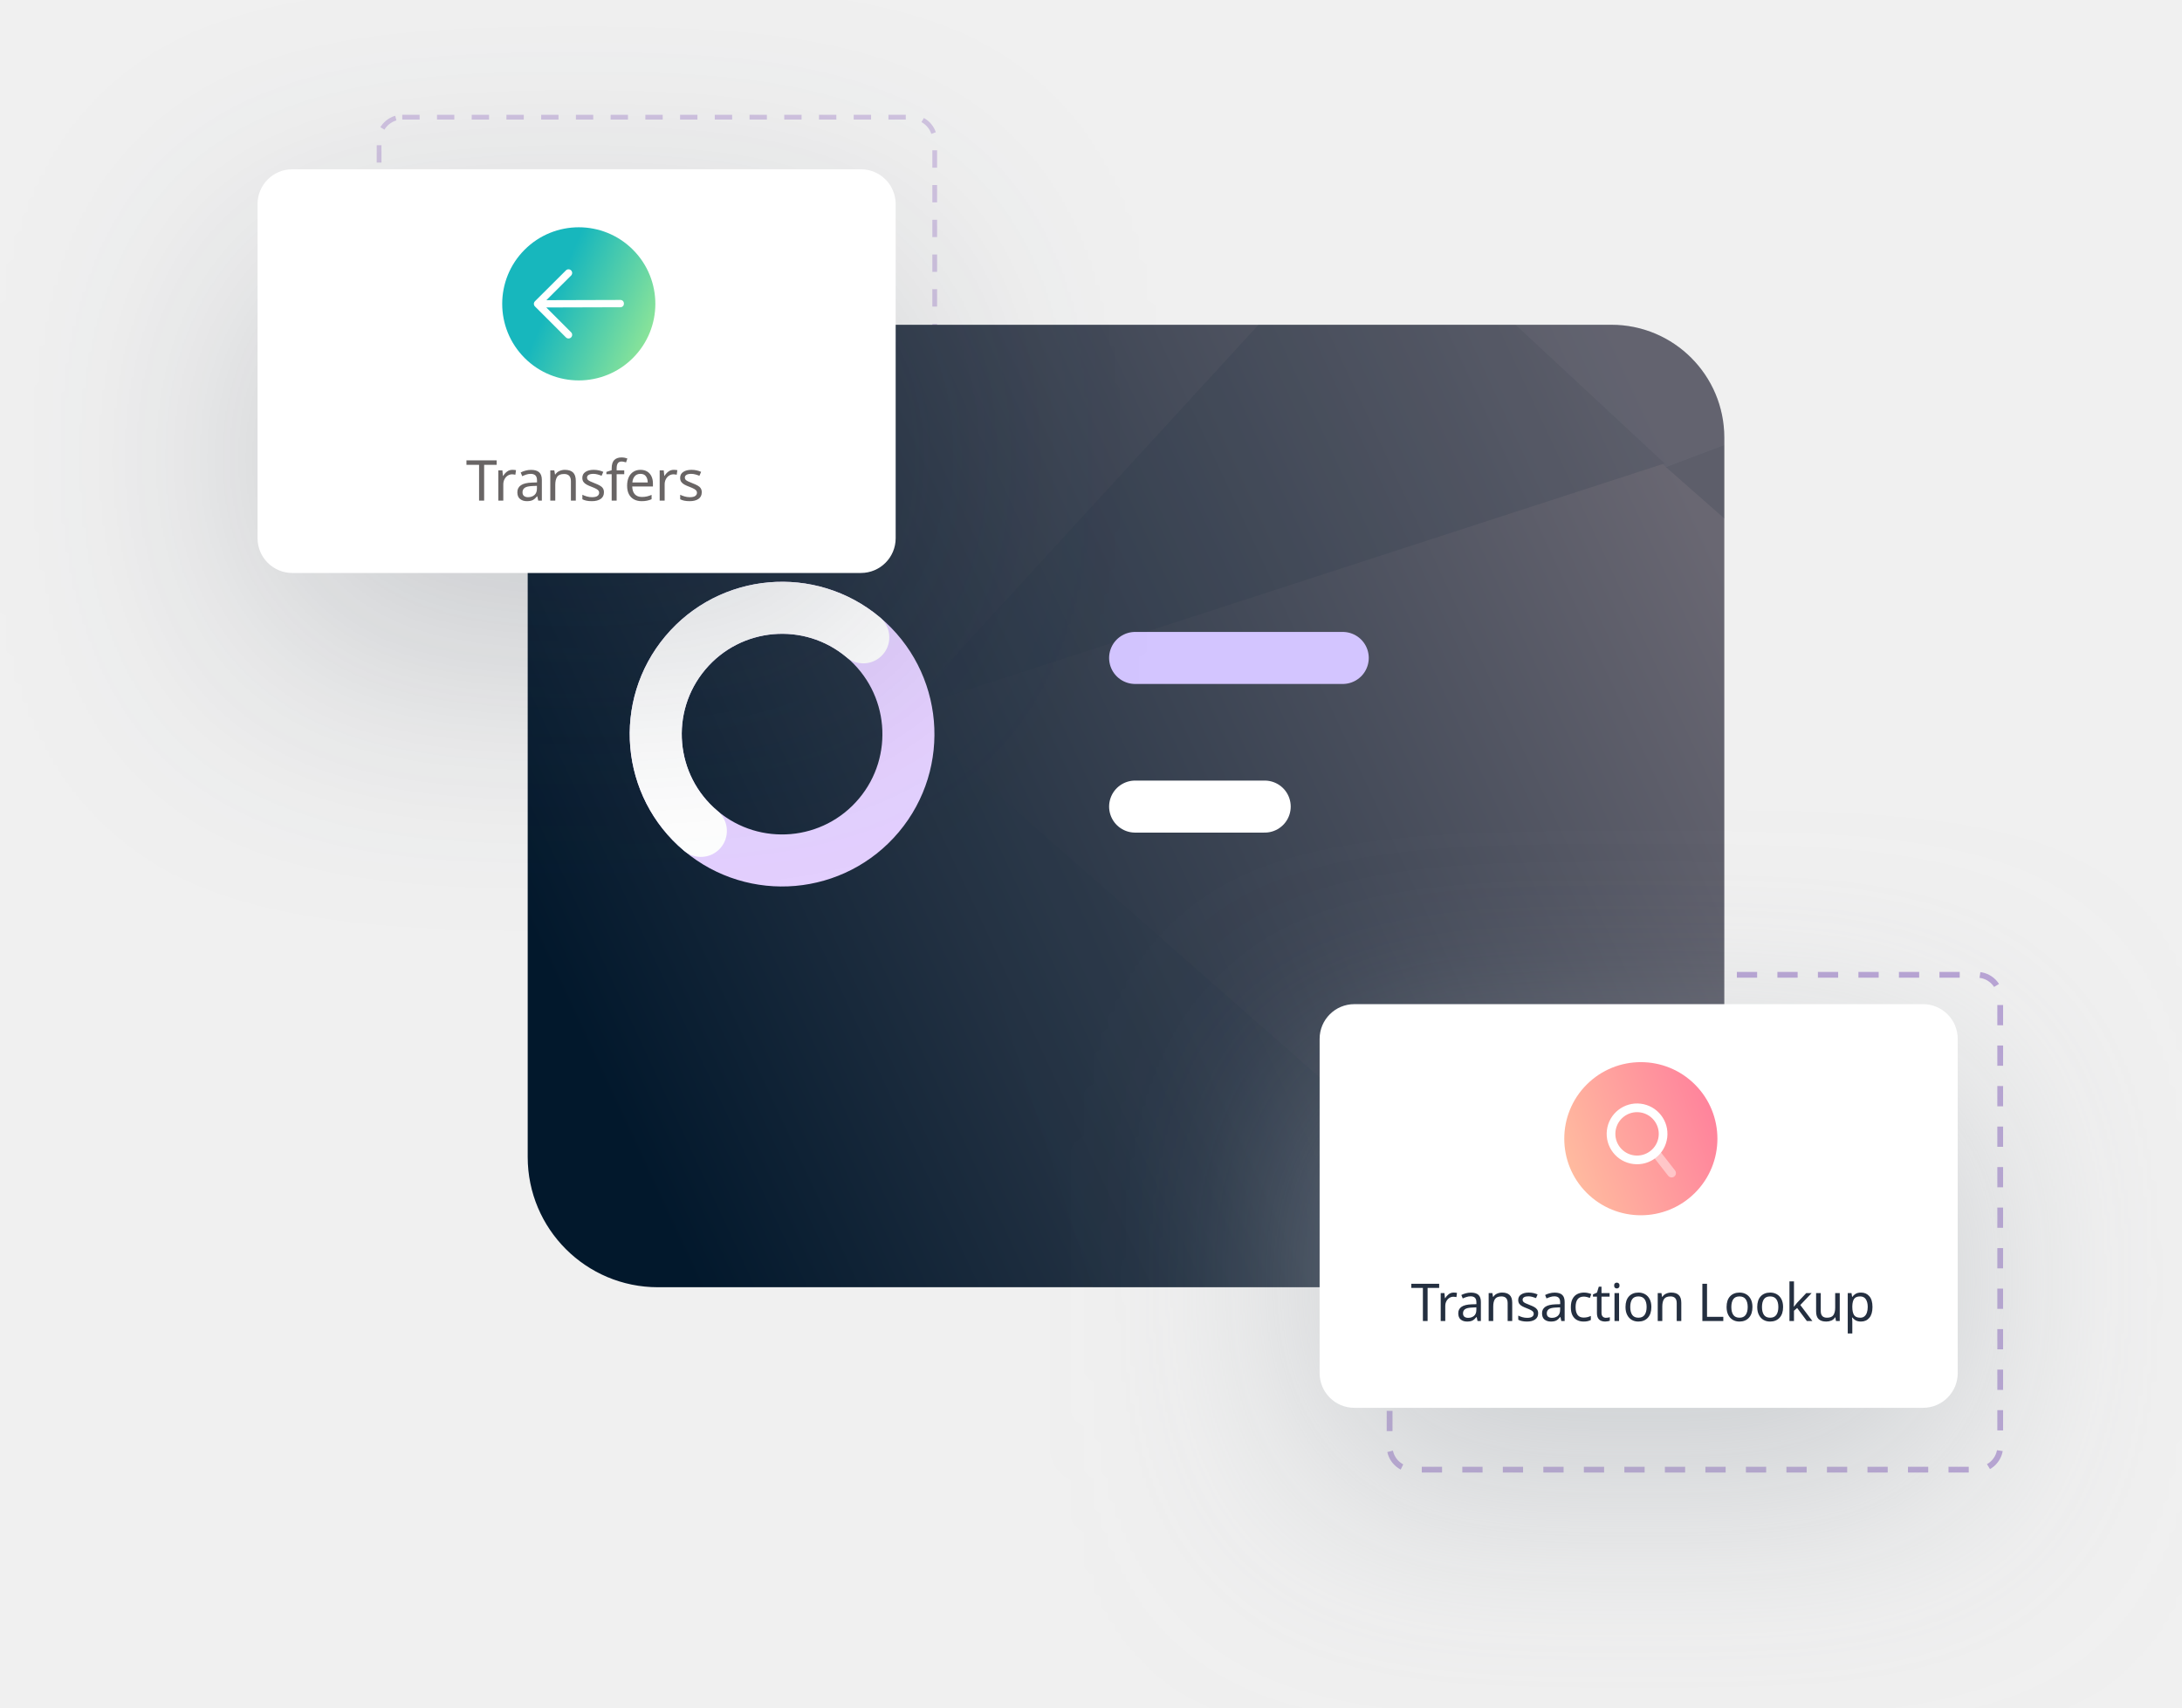
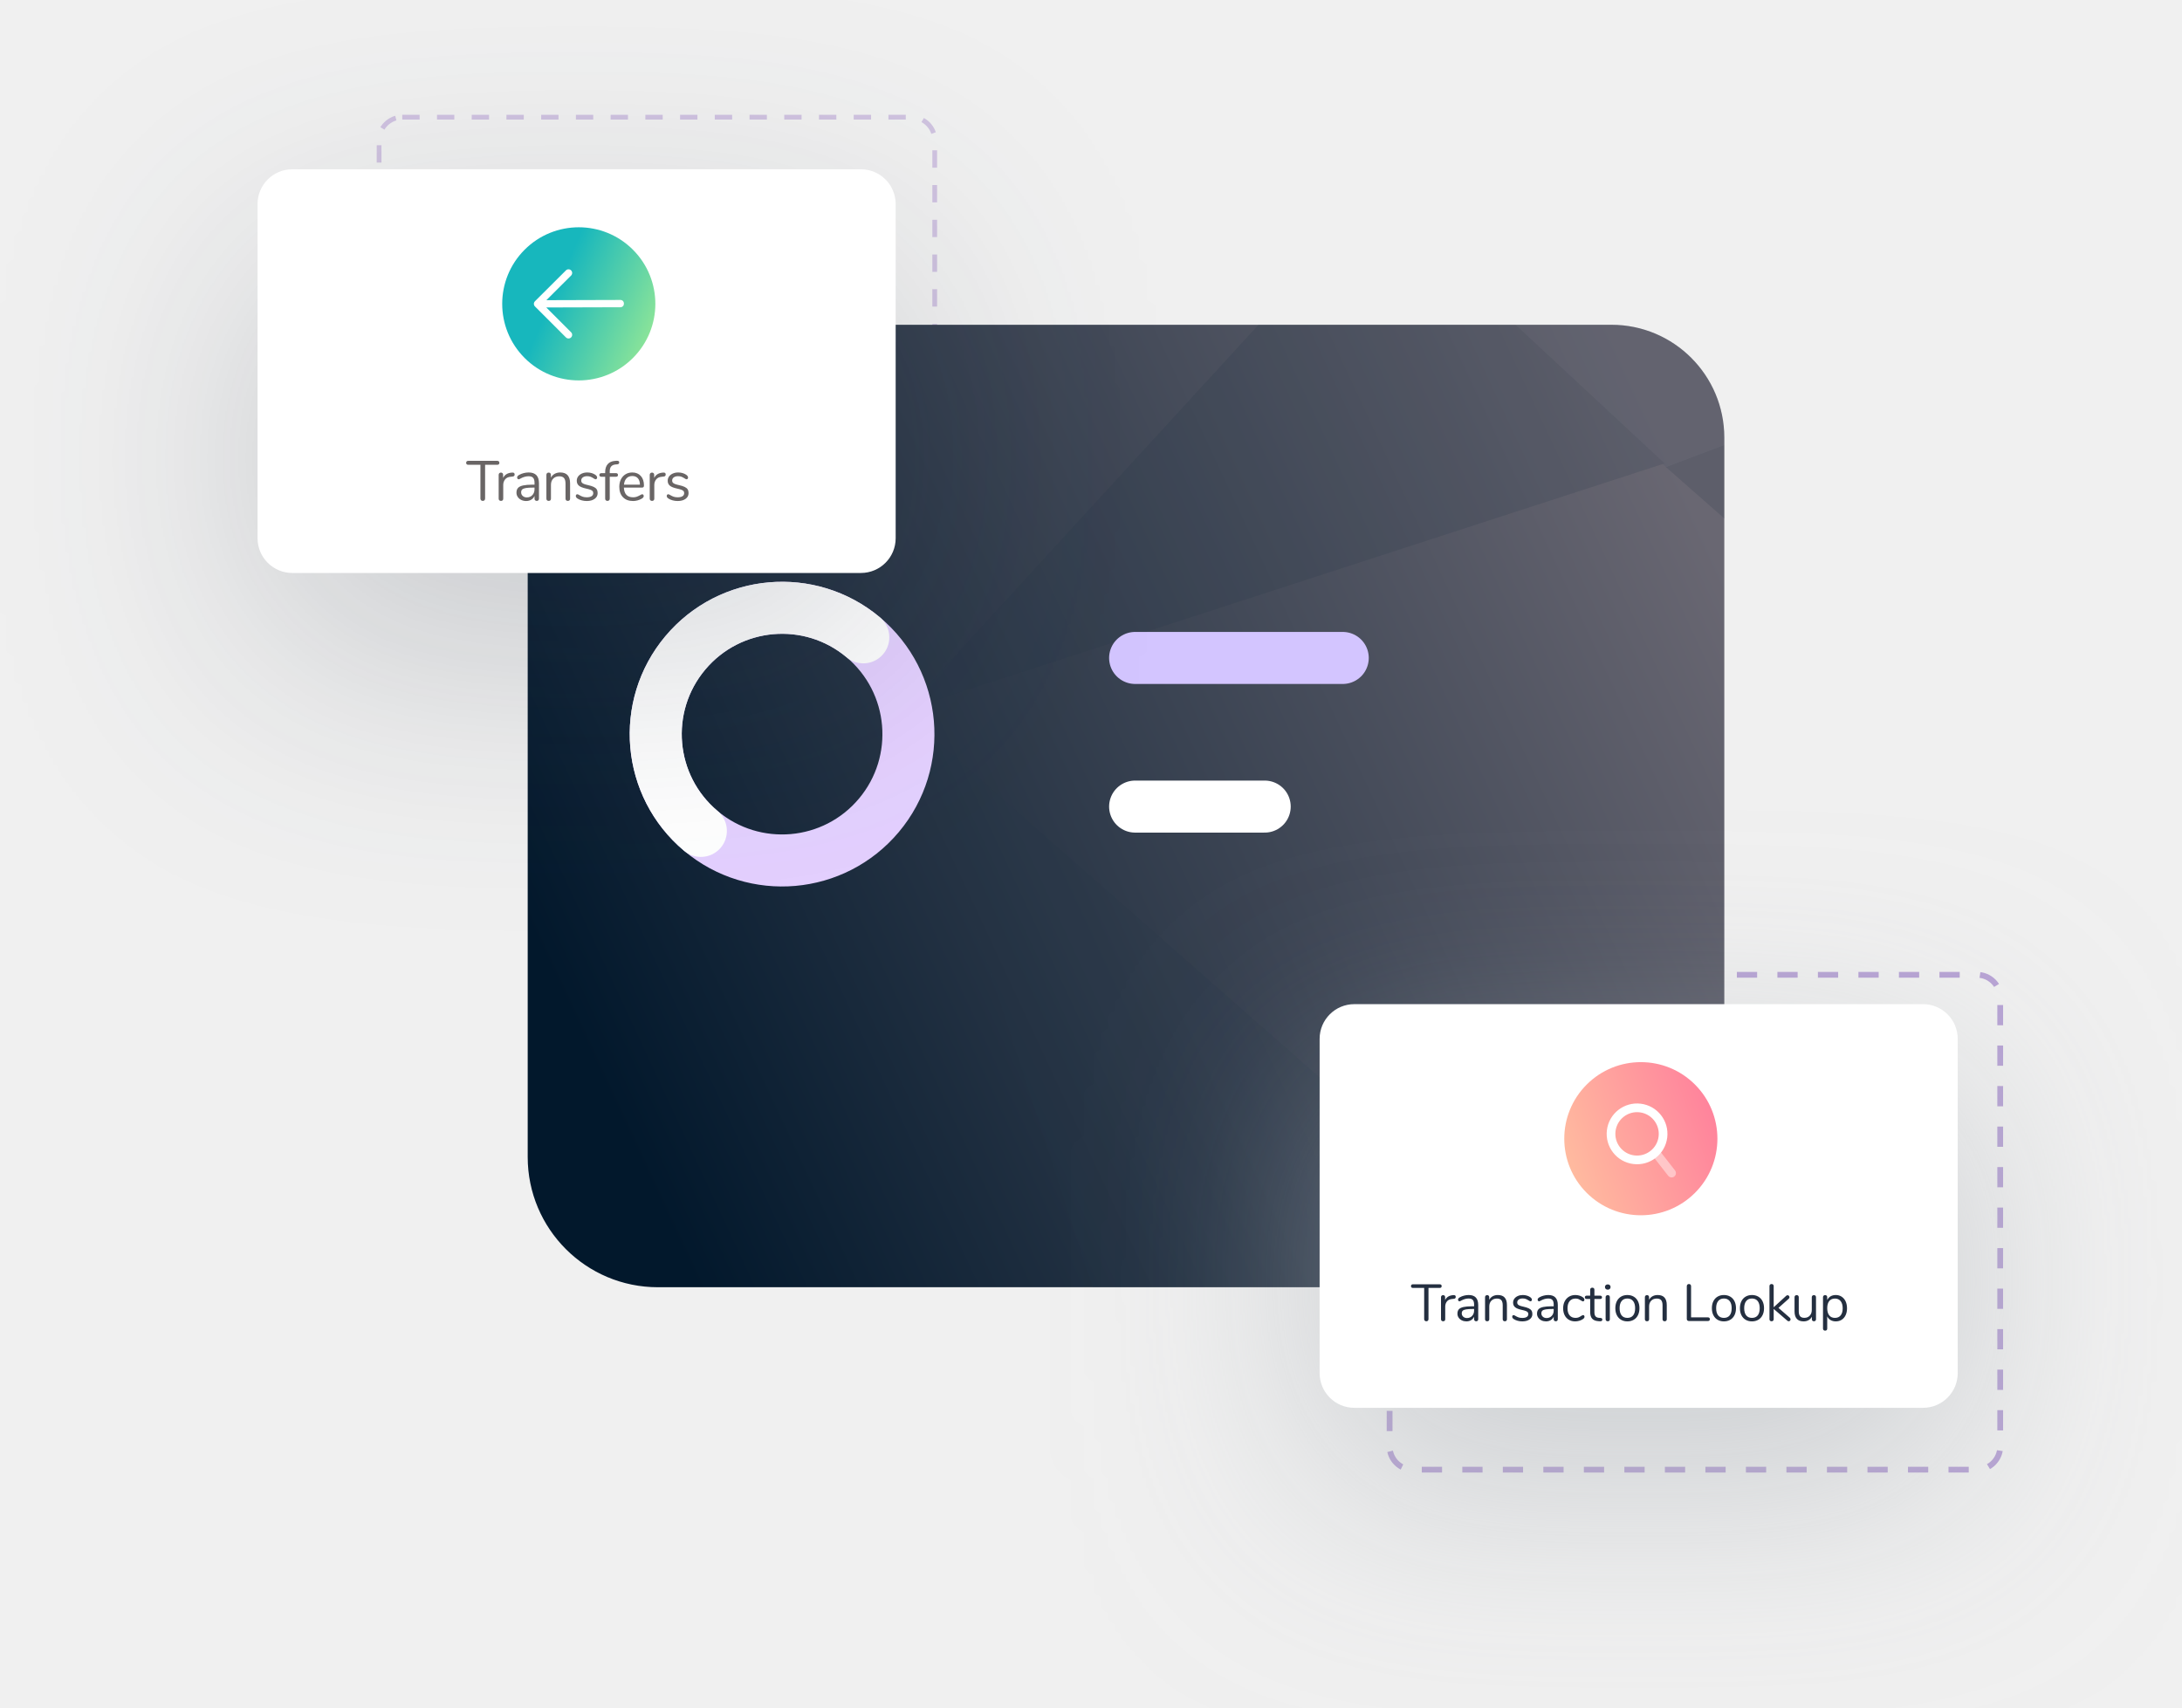
<svg xmlns="http://www.w3.org/2000/svg" xmlns:xlink="http://www.w3.org/1999/xlink" width="754px" height="590px" viewBox="0 0 754 590" version="1.1">
  <defs>
    <linearGradient x1="2.218%" y1="68.952%" x2="102.218%" y2="31.048%" id="linearGradient-1">
      <stop stop-color="#02182C" offset="0%" />
      <stop stop-color="#696772" offset="100%" />
    </linearGradient>
    <path d="M33.388,0 L374.493,0 C396.033,-3.95666944e-15 413.493,17.461 413.493,39 L413.493,299.205 C413.493,317.644 398.545,332.593 380.106,332.593 L45,332.593 C20.147,332.593 3.04359188e-15,312.445 0,287.593 L0,33.388 C4.84723951e-15,14.948 14.948,1.04927091e-14 33.388,0 Z" id="path-2" />
    <path d="M12,0 L208.5,0 C215.127,5.58920087e-16 220.5,5.373 220.5,12 L220.5,127.5 C220.5,134.127 215.127,139.5 208.5,139.5 L12,139.5 C5.373,139.5 8.11624501e-16,134.127 0,127.5 L0,12 C-8.11624501e-16,5.373 5.373,6.54650727e-15 12,0 Z" id="path-4" />
    <filter x="-68.0%" y="-86.0%" width="236.1%" height="315.1%" filterUnits="objectBoundingBox" id="filter-5">
      <feOffset dx="0" dy="30" in="SourceAlpha" result="shadowOffsetOuter1" />
      <feGaussianBlur stdDeviation="45" in="shadowOffsetOuter1" result="shadowBlurOuter1" />
      <feColorMatrix values="0 0 0 0 0.141   0 0 0 0 0.184   0 0 0 0 0.251  0 0 0 0.195 0" type="matrix" in="shadowBlurOuter1" />
    </filter>
    <linearGradient x1="15.263%" y1="82.558%" x2="-14.061%" y2="8.385%" id="linearGradient-6">
      <stop stop-color="#17B7BD" offset="0%" />
      <stop stop-color="#9DEB93" offset="100%" />
    </linearGradient>
    <path d="M12,0 L208.5,0 C215.127,5.58920087e-16 220.5,5.373 220.5,12 L220.5,127.5 C220.5,134.127 215.127,139.5 208.5,139.5 L12,139.5 C5.373,139.5 8.11624501e-16,134.127 0,127.5 L0,12 C-8.11624501e-16,5.373 5.373,6.54650727e-15 12,0 Z" id="path-7" />
    <filter x="-59.0%" y="-74.6%" width="217.9%" height="286.4%" filterUnits="objectBoundingBox" id="filter-8">
      <feOffset dx="0" dy="26" in="SourceAlpha" result="shadowOffsetOuter1" />
      <feGaussianBlur stdDeviation="39" in="shadowOffsetOuter1" result="shadowBlurOuter1" />
      <feColorMatrix values="0 0 0 0 0.653   0 0 0 0 0.676   0 0 0 0 0.701  0 0 0 0.5 0" type="matrix" in="shadowBlurOuter1" />
    </filter>
    <linearGradient x1="67.11%" y1="100%" x2="6.828%" y2="-28.452%" id="linearGradient-9">
      <stop stop-color="#FF829C" offset="0%" />
      <stop stop-color="#FFD0A0" offset="100%" />
    </linearGradient>
  </defs>
  <g id="Iteration-2" stroke="none" stroke-width="1" fill="none" fill-rule="evenodd">
    <g id="Developers" transform="translate(-618, -877)">
      <g id="Group-6" transform="translate(80, 780)">
        <g id="Block" transform="translate(51, 55)">
          <g id="Group-17" transform="translate(576, 82)">
            <g id="Group-19" transform="translate(42, 0)">
              <g id="Group-13-Copy-2">
                <path d="M357.185,296.861 L552.185,296.861 C556.603,296.861 560.185,300.443 560.185,304.861 L560.185,459.861 C560.185,464.279 556.603,467.861 552.185,467.861 L357.185,467.861 C352.767,467.861 349.185,464.279 349.185,459.861 L349.185,304.861 C349.185,300.443 352.767,296.861 357.185,296.861 Z" id="Rectangle-Copy-9" stroke="#B59FD3" stroke-width="2" opacity="0.953" stroke-linejoin="round" stroke-dasharray="7" />
                <path d="M8,0.5 L184,0.5 C188.418,0.5 192,4.082 192,8.5 L192,147.5 C192,151.918 188.418,155.5 184,155.5 L8,155.5 C3.582,155.5 5.41083001e-16,151.918 0,147.5 L0,8.5 C-5.41083001e-16,4.082 3.582,0.5 8,0.5 Z" id="Rectangle-Copy-10" stroke="#B59FD3" stroke-width="1.65" opacity="0.561" stroke-linejoin="round" stroke-dasharray="6" />
                <g id="Group-9" transform="translate(51.34848, 72.23394)">
                  <mask id="mask-3" fill="white">
                    <use xlink:href="#path-2" />
                  </mask>
                  <use id="Rectangle" fill="url(#linearGradient-1)" xlink:href="#path-2" />
                  <g id="Carbon-SME-Finance_-Fast-and-Flexible-loans-for-your-business.-1-Copy-2" opacity="0.174" style="mix-blend-mode: normal;" mask="url(#mask-3)" fill-rule="nonzero">
                    <g transform="translate(363.6515, 181.2661) rotate(-18) translate(-363.6515, -181.2661) translate(156.6515, -55.23394)" id="Path">
                      <polygon fill="#243444" points="414 112.693 276 120 414 352.693" />
                      <polygon fill="#435465" points="414 114 210 0 276 120" />
                      <polygon fill="#243444" points="276 118.693 210 0 0 118.675" />
                      <polygon fill="#243444" points="0 354 138 352.693 0 120" />
                      <polygon fill="#435465" points="0 354 210 472.693 142.012 352.693" />
                      <polygon fill="#243444" points="138 352.693 207.004 472.693 414 352.693" />
                    </g>
                  </g>
                  <g id="Group-12" mask="url(#mask-3)" stroke-linecap="round">
                    <g transform="translate(25.93751, 79.81787)">
                      <g id="Group-10" transform="translate(62.00741, 62.11665) rotate(40) translate(-62.00741, -62.11665) translate(18.00741, 18.11665)">
                        <circle id="Oval" stroke="#E4D0FF" stroke-width="17.978" cx="43.661" cy="43.661" r="43.661" />
                        <path d="M43.661,0 C19.548,0 0,19.548 0,43.661 C0,67.774 19.548,87.322 43.661,87.322 L43.661,87.322" id="Path" stroke="#FFFFFF" stroke-width="17.978" />
                      </g>
                      <g id="Group-11" transform="translate(183.959, 34.67182)">
                        <path d="M0,0.642 L71.746,0.642" id="Path-62-Copy" stroke="#D3C5FF" stroke-width="17.978" />
                        <path d="M7.81597009e-14,52.008 L44.779,52.008" id="Path-62-Copy-2" stroke="#FFFFFF" stroke-width="17.978" />
                      </g>
                    </g>
                  </g>
                </g>
              </g>
            </g>
            <g id="income" transform="translate(0, 18.5)">
              <g id="Rectangle-9">
                <use fill="black" fill-opacity="1" filter="url(#filter-5)" xlink:href="#path-4" />
                <use fill="#FFFFFF" fill-rule="evenodd" xlink:href="#path-4" />
              </g>
              <g id="ic_add-income" transform="translate(111, 46.5) rotate(-225) translate(-111, -46.5) translate(79.5, 15)">
                <polygon id="Path" points="0 0 63 0 63 63 0 63" />
                <path d="M40.32,38.551 L22.183,20.522 C20.992,19.337 19.215,21.125 20.407,22.309 L38.52,40.315 L26.462,40.295 C25.766,40.294 25.201,40.857 25.2,41.553 C25.199,42.249 25.762,42.814 26.458,42.815 L41.534,42.84 C41.541,42.84 41.548,42.84 41.556,42.84 L41.578,42.84 C42.275,42.841 42.84,42.277 42.84,41.58 L42.84,26.435 C42.84,25.739 42.276,25.175 41.58,25.175 C40.884,25.175 40.32,25.739 40.32,26.435 L40.32,38.551 Z M31.5,57.96 C16.887,57.96 5.04,46.113 5.04,31.5 C5.04,16.887 16.887,5.04 31.5,5.04 C46.113,5.04 57.96,16.887 57.96,31.5 C57.96,46.113 46.113,57.96 31.5,57.96 Z" id="Path" fill="url(#linearGradient-6)" />
              </g>
-               <text id="Transfers" font-family="Nunito-Regular, Nunito" font-size="19.5" font-weight="normal" letter-spacing="-0.325" fill="#696565">
-                 <tspan x="72" y="114.5">Transfers</tspan>
-               </text>
+               <path d="M77.831,114.597 C77.583,114.597 77.385,114.523 77.236,114.373 C77.086,114.224 77.011,114.026 77.011,113.778 L77.011,102.118 L72.819,102.118 C72.585,102.118 72.403,102.059 72.273,101.942 C72.143,101.825 72.078,101.656 72.078,101.435 C72.078,101.214 72.143,101.045 72.273,100.928 C72.403,100.811 72.585,100.752 72.819,100.752 L82.823,100.752 C83.057,100.752 83.238,100.811 83.368,100.928 C83.499,101.045 83.564,101.214 83.564,101.435 C83.564,101.656 83.499,101.825 83.368,101.942 C83.238,102.059 83.057,102.118 82.823,102.118 L78.63,102.118 L78.63,113.778 C78.63,114.026 78.559,114.224 78.415,114.373 C78.272,114.523 78.078,114.597 77.831,114.597 Z M88.016,104.808 C88.562,104.769 88.835,104.99 88.835,105.472 C88.835,105.68 88.777,105.845 88.659,105.969 C88.542,106.092 88.341,106.167 88.055,106.193 L87.47,106.251 C86.599,106.329 85.952,106.638 85.53,107.178 C85.107,107.717 84.896,108.351 84.896,109.079 L84.896,113.817 C84.896,114.078 84.825,114.272 84.681,114.403 C84.538,114.533 84.35,114.597 84.116,114.597 C83.882,114.597 83.69,114.529 83.541,114.393 C83.391,114.256 83.317,114.065 83.317,113.817 L83.317,105.588 C83.317,105.341 83.394,105.15 83.55,105.013 C83.707,104.877 83.895,104.808 84.116,104.808 C84.324,104.808 84.499,104.877 84.642,105.013 C84.786,105.15 84.857,105.335 84.857,105.569 L84.857,106.661 C85.13,106.089 85.517,105.654 86.017,105.355 C86.518,105.055 87.093,104.88 87.743,104.828 L88.016,104.808 Z M93.677,104.769 C96.057,104.769 97.246,106.017 97.246,108.513 L97.246,113.817 C97.246,114.052 97.178,114.24 97.041,114.383 C96.905,114.526 96.72,114.597 96.485,114.597 C96.251,114.597 96.063,114.526 95.92,114.383 C95.777,114.24 95.705,114.052 95.705,113.817 L95.705,112.882 C95.458,113.441 95.082,113.873 94.574,114.178 C94.067,114.484 93.483,114.636 92.819,114.636 C92.208,114.636 91.646,114.513 91.133,114.266 C90.619,114.019 90.213,113.675 89.914,113.233 C89.615,112.79 89.465,112.303 89.465,111.77 C89.465,111.055 89.647,110.499 90.011,110.103 C90.376,109.706 90.973,109.42 91.805,109.245 C92.568,109.084 93.604,108.997 94.913,108.983 L95.705,108.981 L95.705,108.338 C95.705,107.558 95.546,106.986 95.228,106.622 C94.909,106.258 94.393,106.076 93.677,106.076 C92.793,106.076 91.897,106.316 90.986,106.797 C90.635,107.019 90.389,107.129 90.245,107.129 C90.089,107.129 89.96,107.071 89.855,106.954 C89.751,106.836 89.699,106.687 89.699,106.505 C89.699,106.323 89.755,106.164 89.865,106.027 C89.976,105.891 90.154,105.751 90.401,105.608 C90.857,105.348 91.373,105.143 91.952,104.994 C92.53,104.844 93.105,104.769 93.677,104.769 Z M93.034,113.388 C93.814,113.388 94.454,113.125 94.955,112.599 C95.455,112.072 95.705,111.393 95.705,110.561 L95.705,109.996 L95.354,109.996 C94.21,109.996 93.34,110.044 92.741,110.142 C92.143,110.239 91.718,110.402 91.464,110.629 C91.211,110.857 91.084,111.191 91.084,111.633 C91.084,112.141 91.269,112.56 91.64,112.891 C92.01,113.223 92.475,113.388 93.034,113.388 Z M104.585,104.769 C106.86,104.769 107.997,106.024 107.997,108.533 L107.997,113.817 C107.997,114.065 107.929,114.256 107.792,114.393 C107.656,114.529 107.464,114.597 107.217,114.597 C106.97,114.597 106.775,114.529 106.632,114.393 C106.489,114.256 106.418,114.065 106.418,113.817 L106.418,108.63 C106.418,107.746 106.245,107.103 105.901,106.7 C105.556,106.297 105.007,106.096 104.253,106.096 C103.382,106.096 102.687,106.362 102.166,106.895 C101.646,107.428 101.386,108.149 101.386,109.059 L101.386,113.817 C101.386,114.065 101.318,114.256 101.182,114.393 C101.045,114.529 100.854,114.597 100.606,114.597 C100.359,114.597 100.165,114.529 100.022,114.393 C99.878,114.256 99.807,114.065 99.807,113.817 L99.807,105.588 C99.807,105.354 99.878,105.166 100.022,105.023 C100.165,104.88 100.359,104.808 100.606,104.808 C100.841,104.808 101.026,104.88 101.162,105.023 C101.299,105.166 101.367,105.348 101.367,105.569 L101.367,106.564 C101.679,105.978 102.114,105.533 102.674,105.228 C103.233,104.922 103.869,104.769 104.585,104.769 Z M113.756,114.636 C113.158,114.636 112.589,114.565 112.05,114.422 C111.51,114.279 111.033,114.078 110.617,113.817 C110.382,113.661 110.217,113.515 110.119,113.379 C110.022,113.242 109.973,113.077 109.973,112.882 C109.973,112.712 110.022,112.573 110.119,112.462 C110.217,112.352 110.343,112.296 110.499,112.296 C110.656,112.296 110.883,112.394 111.182,112.589 C111.572,112.823 111.959,113.008 112.342,113.145 C112.726,113.281 113.203,113.35 113.775,113.35 C114.478,113.35 115.023,113.226 115.413,112.979 C115.804,112.732 115.999,112.375 115.999,111.906 C115.999,111.62 115.927,111.39 115.784,111.214 C115.641,111.039 115.394,110.883 115.043,110.746 C114.692,110.61 114.179,110.47 113.502,110.327 C112.358,110.08 111.54,109.749 111.046,109.332 C110.551,108.916 110.305,108.351 110.305,107.636 C110.305,107.077 110.46,106.583 110.772,106.154 C111.085,105.725 111.517,105.387 112.069,105.14 C112.622,104.893 113.249,104.769 113.951,104.769 C114.458,104.769 114.949,104.838 115.423,104.974 C115.898,105.111 116.317,105.302 116.681,105.549 C117.123,105.862 117.344,106.186 117.344,106.525 C117.344,106.694 117.292,106.836 117.188,106.954 C117.084,107.071 116.961,107.129 116.817,107.129 C116.661,107.129 116.428,107.019 116.115,106.797 C115.751,106.563 115.407,106.382 115.082,106.251 C114.757,106.121 114.354,106.056 113.873,106.056 C113.262,106.056 112.771,106.193 112.401,106.466 C112.03,106.739 111.845,107.103 111.845,107.558 C111.845,107.844 111.913,108.075 112.05,108.25 C112.186,108.426 112.414,108.582 112.732,108.718 C113.005,108.835 113.381,108.95 113.859,109.062 L114.107,109.118 C114.991,109.313 115.677,109.527 116.164,109.761 C116.652,109.996 116.999,110.281 117.207,110.62 C117.416,110.958 117.519,111.386 117.519,111.906 C117.519,112.726 117.175,113.385 116.486,113.886 C115.797,114.386 114.887,114.636 113.756,114.636 Z M123.785,102.001 C123.096,102.052 122.577,102.27 122.225,102.654 C121.874,103.037 121.699,103.612 121.699,104.379 L121.699,105.004 L123.864,105.004 C124.085,105.004 124.253,105.062 124.371,105.179 C124.487,105.296 124.546,105.452 124.546,105.647 C124.546,105.842 124.487,105.991 124.371,106.096 C124.253,106.2 124.085,106.251 123.864,106.251 L121.699,106.251 L121.699,113.817 C121.699,114.065 121.624,114.256 121.475,114.393 C121.325,114.529 121.14,114.597 120.919,114.597 C120.685,114.597 120.493,114.529 120.344,114.393 C120.194,114.256 120.12,114.065 120.12,113.817 L120.12,106.251 L118.813,106.251 C118.592,106.251 118.42,106.196 118.296,106.086 C118.173,105.975 118.111,105.829 118.111,105.647 C118.111,105.452 118.173,105.296 118.296,105.179 C118.42,105.062 118.592,105.004 118.813,105.004 L120.12,105.004 L120.12,104.653 C120.12,103.482 120.412,102.563 120.997,101.893 C121.582,101.224 122.42,100.85 123.513,100.772 L124.019,100.733 C124.358,100.707 124.601,100.74 124.751,100.831 C124.9,100.921 124.975,101.084 124.975,101.318 C124.975,101.695 124.748,101.909 124.293,101.962 L123.785,102.001 Z M132.918,112.296 C133.061,112.296 133.184,112.355 133.288,112.472 C133.393,112.589 133.445,112.738 133.445,112.921 C133.445,113.246 133.217,113.544 132.762,113.817 C132.294,114.091 131.8,114.295 131.28,114.432 C130.76,114.568 130.253,114.636 129.759,114.636 C128.29,114.636 127.13,114.201 126.278,113.33 C125.427,112.459 125.001,111.257 125.001,109.722 C125.001,108.747 125.189,107.886 125.567,107.139 C125.944,106.391 126.473,105.81 127.156,105.394 C127.838,104.977 128.615,104.769 129.486,104.769 C130.721,104.769 131.702,105.172 132.43,105.978 C133.159,106.785 133.523,107.876 133.523,109.254 C133.523,109.515 133.47,109.703 133.367,109.82 C133.262,109.937 133.094,109.996 132.859,109.996 L126.581,109.996 C126.698,112.232 127.757,113.35 129.759,113.35 C130.266,113.35 130.701,113.281 131.065,113.145 C131.43,113.008 131.819,112.823 132.236,112.589 C132.574,112.394 132.801,112.296 132.918,112.296 Z M129.506,105.998 C128.673,105.998 128.007,106.258 127.507,106.778 C127.006,107.298 126.71,108.032 126.62,108.981 L132.138,108.981 C132.112,108.019 131.872,107.282 131.417,106.768 C130.961,106.255 130.325,105.998 129.506,105.998 Z M140.218,104.808 C140.764,104.769 141.036,104.99 141.036,105.472 C141.036,105.68 140.978,105.845 140.861,105.969 C140.744,106.092 140.543,106.167 140.256,106.193 L139.672,106.251 C138.8,106.329 138.154,106.638 137.731,107.178 C137.309,107.717 137.097,108.351 137.097,109.079 L137.097,113.817 C137.097,114.078 137.026,114.272 136.883,114.403 C136.74,114.533 136.552,114.597 136.317,114.597 C136.083,114.597 135.892,114.529 135.742,114.393 C135.593,114.256 135.518,114.065 135.518,113.817 L135.518,105.588 C135.518,105.341 135.596,105.15 135.752,105.013 C135.908,104.877 136.096,104.808 136.317,104.808 C136.526,104.808 136.701,104.877 136.844,105.013 C136.987,105.15 137.059,105.335 137.059,105.569 L137.059,106.661 C137.332,106.089 137.718,105.654 138.219,105.355 C138.719,105.055 139.294,104.88 139.945,104.828 L140.218,104.808 Z M145.177,114.636 C144.579,114.636 144.01,114.565 143.471,114.422 C142.931,114.279 142.454,114.078 142.037,113.817 C141.803,113.661 141.638,113.515 141.54,113.379 C141.443,113.242 141.394,113.077 141.394,112.882 C141.394,112.712 141.443,112.573 141.54,112.462 C141.638,112.352 141.764,112.296 141.921,112.296 C142.077,112.296 142.304,112.394 142.603,112.589 C142.993,112.823 143.38,113.008 143.763,113.145 C144.147,113.281 144.624,113.35 145.196,113.35 C145.899,113.35 146.444,113.226 146.834,112.979 C147.225,112.732 147.419,112.375 147.419,111.906 C147.419,111.62 147.348,111.39 147.205,111.214 C147.062,111.039 146.815,110.883 146.464,110.746 C146.113,110.61 145.6,110.47 144.923,110.327 C143.779,110.08 142.961,109.749 142.466,109.332 C141.972,108.916 141.726,108.351 141.726,107.636 C141.726,107.077 141.881,106.583 142.194,106.154 C142.506,105.725 142.938,105.387 143.49,105.14 C144.043,104.893 144.67,104.769 145.372,104.769 C145.879,104.769 146.37,104.838 146.844,104.974 C147.319,105.111 147.738,105.302 148.102,105.549 C148.544,105.862 148.765,106.186 148.765,106.525 C148.765,106.694 148.713,106.836 148.609,106.954 C148.505,107.071 148.381,107.129 148.238,107.129 C148.082,107.129 147.849,107.019 147.536,106.797 C147.172,106.563 146.828,106.382 146.503,106.251 C146.178,106.121 145.775,106.056 145.294,106.056 C144.683,106.056 144.192,106.193 143.822,106.466 C143.451,106.739 143.266,107.103 143.266,107.558 C143.266,107.844 143.334,108.075 143.471,108.25 C143.607,108.426 143.835,108.582 144.153,108.718 C144.426,108.835 144.802,108.95 145.28,109.062 L145.528,109.118 C146.412,109.313 147.098,109.527 147.585,109.761 C148.073,109.996 148.42,110.281 148.629,110.62 C148.837,110.958 148.94,111.386 148.94,111.906 C148.94,112.726 148.596,113.385 147.907,113.886 C147.218,114.386 146.308,114.636 145.177,114.636 Z" id="Transfers" fill="#696565" fill-rule="nonzero" />
            </g>
            <g id="income-copy" transform="translate(367, 307)">
              <g id="Rectangle-9">
                <use fill="black" fill-opacity="1" filter="url(#filter-8)" xlink:href="#path-7" />
                <use fill="#FFFFFF" fill-rule="evenodd" xlink:href="#path-7" />
              </g>
              <g id="ic_add-income-copy" transform="translate(111, 46.5) scale(-1, 1) rotate(-225) translate(-111, -46.5) translate(79.5, 15)">
                <polygon id="Path" points="-7.27595761e-12 -3.63797881e-12 63 -3.63797881e-12 63 63 -7.27595761e-12 63" />
                <path d="M31.5,57.96 C16.887,57.96 5.04,46.113 5.04,31.5 C5.04,16.887 16.887,5.04 31.5,5.04 C46.113,5.04 57.96,16.887 57.96,31.5 C57.96,46.113 46.113,57.96 31.5,57.96 Z" id="Path" fill="url(#linearGradient-9)" />
                <g id="Stockholm-icons-/-General-/-Search" transform="translate(31.5, 31.5) rotate(-52) translate(-31.5, -31.5) translate(13.5, 13.5)">
                  <rect id="bound" x="0" y="0" width="36" height="36" />
                  <path d="M21.439,25.061 C20.854,24.475 20.854,23.525 21.439,22.939 C22.025,22.354 22.975,22.354 23.561,22.939 L29.561,28.939 C30.146,29.525 30.146,30.475 29.561,31.061 C28.975,31.646 28.025,31.646 27.439,31.061 L21.439,25.061 Z" id="Path-2" fill="#FFFFFF" fill-rule="nonzero" opacity="0.44" />
                  <path d="M16.5,24 C20.642,24 24,20.642 24,16.5 C24,12.358 20.642,9 16.5,9 C12.358,9 9,12.358 9,16.5 C9,20.642 12.358,24 16.5,24 Z M16.5,27 C10.701,27 6,22.299 6,16.5 C6,10.701 10.701,6 16.5,6 C22.299,6 27,10.701 27,16.5 C27,22.299 22.299,27 16.5,27 Z" id="Path" fill="#FFFFFF" fill-rule="nonzero" />
                </g>
              </g>
-               <text id="Transaction-Lookup" font-family="Nunito-Regular, Nunito" font-size="18" font-weight="normal" letter-spacing="-0.3" fill="#242F40">
-                 <tspan x="31.5" y="109.5">Transaction Lookup</tspan>
-               </text>
+               <path d="M36.882,109.59 C36.654,109.59 36.471,109.521 36.333,109.383 C36.195,109.245 36.126,109.062 36.126,108.834 L36.126,98.07 L32.256,98.07 C32.04,98.07 31.872,98.016 31.752,97.908 C31.632,97.8 31.572,97.644 31.572,97.44 C31.572,97.236 31.632,97.08 31.752,96.972 C31.872,96.864 32.04,96.81 32.256,96.81 L41.49,96.81 C41.706,96.81 41.874,96.864 41.994,96.972 C42.114,97.08 42.174,97.236 42.174,97.44 C42.174,97.644 42.114,97.8 41.994,97.908 C41.874,98.016 41.706,98.07 41.49,98.07 L37.62,98.07 L37.62,108.834 C37.62,109.062 37.554,109.245 37.422,109.383 C37.29,109.521 37.11,109.59 36.882,109.59 Z M46.284,100.554 C46.788,100.518 47.04,100.722 47.04,101.166 C47.04,101.358 46.986,101.511 46.878,101.625 C46.77,101.739 46.584,101.808 46.32,101.832 L45.78,101.886 C44.976,101.958 44.379,102.243 43.989,102.741 C43.599,103.239 43.404,103.824 43.404,104.496 L43.404,108.87 C43.404,109.11 43.338,109.29 43.206,109.41 C43.074,109.53 42.9,109.59 42.684,109.59 C42.468,109.59 42.291,109.527 42.153,109.401 C42.015,109.275 41.946,109.098 41.946,108.87 L41.946,101.274 C41.946,101.046 42.018,100.869 42.162,100.743 C42.306,100.617 42.48,100.554 42.684,100.554 C42.876,100.554 43.038,100.617 43.17,100.743 C43.302,100.869 43.368,101.04 43.368,101.256 L43.368,102.264 C43.62,101.736 43.977,101.334 44.439,101.058 C44.901,100.782 45.432,100.62 46.032,100.572 L46.284,100.554 Z M51.51,100.518 C53.706,100.518 54.804,101.67 54.804,103.974 L54.804,108.87 C54.804,109.086 54.741,109.26 54.615,109.392 C54.489,109.524 54.318,109.59 54.102,109.59 C53.886,109.59 53.712,109.524 53.58,109.392 C53.448,109.26 53.382,109.086 53.382,108.87 L53.382,108.006 C53.154,108.522 52.806,108.921 52.338,109.203 C51.87,109.485 51.33,109.626 50.718,109.626 C50.154,109.626 49.635,109.512 49.161,109.284 C48.687,109.056 48.312,108.738 48.036,108.33 C47.76,107.922 47.622,107.472 47.622,106.98 C47.622,106.32 47.79,105.807 48.126,105.441 C48.462,105.075 49.014,104.811 49.782,104.649 C50.48,104.502 51.426,104.421 52.62,104.408 L53.382,104.406 L53.382,103.812 C53.382,103.092 53.235,102.564 52.941,102.228 C52.647,101.892 52.17,101.724 51.51,101.724 C50.694,101.724 49.866,101.946 49.026,102.39 C48.702,102.594 48.474,102.696 48.342,102.696 C48.198,102.696 48.078,102.642 47.982,102.534 C47.886,102.426 47.838,102.288 47.838,102.12 C47.838,101.952 47.889,101.805 47.991,101.679 C48.093,101.553 48.258,101.424 48.486,101.292 C48.906,101.052 49.383,100.863 49.917,100.725 C50.451,100.587 50.982,100.518 51.51,100.518 Z M50.916,108.474 C51.636,108.474 52.227,108.231 52.689,107.745 C53.151,107.259 53.382,106.632 53.382,105.864 L53.382,105.342 L53.058,105.342 C52.002,105.342 51.198,105.387 50.646,105.477 C50.094,105.567 49.701,105.717 49.467,105.927 C49.233,106.137 49.116,106.446 49.116,106.854 C49.116,107.322 49.287,107.709 49.629,108.015 C49.971,108.321 50.4,108.474 50.916,108.474 Z M61.578,100.518 C63.678,100.518 64.728,101.676 64.728,103.992 L64.728,108.87 C64.728,109.098 64.665,109.275 64.539,109.401 C64.413,109.527 64.236,109.59 64.008,109.59 C63.78,109.59 63.6,109.527 63.468,109.401 C63.336,109.275 63.27,109.098 63.27,108.87 L63.27,104.082 C63.27,103.266 63.111,102.672 62.793,102.3 C62.475,101.928 61.968,101.742 61.272,101.742 C60.468,101.742 59.826,101.988 59.346,102.48 C58.866,102.972 58.626,103.638 58.626,104.478 L58.626,108.87 C58.626,109.098 58.563,109.275 58.437,109.401 C58.311,109.527 58.134,109.59 57.906,109.59 C57.678,109.59 57.498,109.527 57.366,109.401 C57.234,109.275 57.168,109.098 57.168,108.87 L57.168,101.274 C57.168,101.058 57.234,100.884 57.366,100.752 C57.498,100.62 57.678,100.554 57.906,100.554 C58.122,100.554 58.293,100.62 58.419,100.752 C58.545,100.884 58.608,101.052 58.608,101.256 L58.608,102.174 C58.896,101.634 59.298,101.223 59.814,100.941 C60.33,100.659 60.918,100.518 61.578,100.518 Z M70.044,109.626 C69.492,109.626 68.967,109.56 68.469,109.428 C67.971,109.296 67.53,109.11 67.146,108.87 C66.93,108.726 66.777,108.591 66.687,108.465 C66.597,108.339 66.552,108.186 66.552,108.006 C66.552,107.85 66.597,107.721 66.687,107.619 C66.777,107.517 66.894,107.466 67.038,107.466 C67.182,107.466 67.392,107.556 67.668,107.736 C68.028,107.952 68.385,108.123 68.739,108.249 C69.093,108.375 69.534,108.438 70.062,108.438 C70.71,108.438 71.214,108.324 71.574,108.096 C71.934,107.868 72.114,107.538 72.114,107.106 C72.114,106.842 72.048,106.629 71.916,106.467 C71.784,106.305 71.556,106.161 71.232,106.035 C70.908,105.909 70.434,105.78 69.81,105.648 C68.754,105.42 67.998,105.114 67.542,104.73 C67.086,104.346 66.858,103.824 66.858,103.164 C66.858,102.648 67.002,102.192 67.29,101.796 C67.578,101.4 67.977,101.088 68.487,100.86 C68.997,100.632 69.576,100.518 70.224,100.518 C70.692,100.518 71.145,100.581 71.583,100.707 C72.021,100.833 72.408,101.01 72.744,101.238 C73.152,101.526 73.356,101.826 73.356,102.138 C73.356,102.294 73.308,102.426 73.212,102.534 C73.116,102.642 73.002,102.696 72.87,102.696 C72.726,102.696 72.51,102.594 72.222,102.39 C71.886,102.174 71.568,102.006 71.268,101.886 C70.968,101.766 70.596,101.706 70.152,101.706 C69.588,101.706 69.135,101.832 68.793,102.084 C68.451,102.336 68.28,102.672 68.28,103.092 C68.28,103.356 68.343,103.569 68.469,103.731 C68.595,103.893 68.805,104.037 69.099,104.163 C69.351,104.271 69.698,104.377 70.139,104.48 L70.368,104.532 C71.184,104.712 71.817,104.91 72.267,105.126 C72.717,105.342 73.038,105.606 73.23,105.918 C73.422,106.23 73.518,106.626 73.518,107.106 C73.518,107.862 73.2,108.471 72.564,108.933 C71.928,109.395 71.088,109.626 70.044,109.626 Z M79.014,100.518 C81.21,100.518 82.308,101.67 82.308,103.974 L82.308,108.87 C82.308,109.086 82.245,109.26 82.119,109.392 C81.993,109.524 81.822,109.59 81.606,109.59 C81.39,109.59 81.216,109.524 81.084,109.392 C80.952,109.26 80.886,109.086 80.886,108.87 L80.886,108.006 C80.658,108.522 80.31,108.921 79.842,109.203 C79.374,109.485 78.834,109.626 78.222,109.626 C77.658,109.626 77.139,109.512 76.665,109.284 C76.191,109.056 75.816,108.738 75.54,108.33 C75.264,107.922 75.126,107.472 75.126,106.98 C75.126,106.32 75.294,105.807 75.63,105.441 C75.966,105.075 76.518,104.811 77.286,104.649 C77.984,104.502 78.93,104.421 80.124,104.408 L80.886,104.406 L80.886,103.812 C80.886,103.092 80.739,102.564 80.445,102.228 C80.151,101.892 79.674,101.724 79.014,101.724 C78.198,101.724 77.37,101.946 76.53,102.39 C76.206,102.594 75.978,102.696 75.846,102.696 C75.702,102.696 75.582,102.642 75.486,102.534 C75.39,102.426 75.342,102.288 75.342,102.12 C75.342,101.952 75.393,101.805 75.495,101.679 C75.597,101.553 75.762,101.424 75.99,101.292 C76.41,101.052 76.887,100.863 77.421,100.725 C77.955,100.587 78.486,100.518 79.014,100.518 Z M78.42,108.474 C79.14,108.474 79.731,108.231 80.193,107.745 C80.655,107.259 80.886,106.632 80.886,105.864 L80.886,105.342 L80.562,105.342 C79.506,105.342 78.702,105.387 78.15,105.477 C77.598,105.567 77.205,105.717 76.971,105.927 C76.737,106.137 76.62,106.446 76.62,106.854 C76.62,107.322 76.791,107.709 77.133,108.015 C77.475,108.321 77.904,108.474 78.42,108.474 Z M88.29,109.626 C87.474,109.626 86.751,109.44 86.121,109.068 C85.491,108.696 85.005,108.168 84.663,107.484 C84.321,106.8 84.15,106.008 84.15,105.108 C84.15,104.208 84.327,103.41 84.681,102.714 C85.035,102.018 85.53,101.478 86.166,101.094 C86.802,100.71 87.534,100.518 88.362,100.518 C88.818,100.518 89.271,100.581 89.721,100.707 C90.171,100.833 90.564,101.016 90.9,101.256 C91.116,101.4 91.269,101.541 91.359,101.679 C91.449,101.817 91.494,101.97 91.494,102.138 C91.494,102.306 91.449,102.444 91.359,102.552 C91.269,102.66 91.152,102.714 91.008,102.714 C90.924,102.714 90.834,102.69 90.738,102.642 C90.674,102.61 90.617,102.578 90.566,102.546 L90.391,102.426 C90.378,102.418 90.368,102.412 90.36,102.408 C90.048,102.204 89.751,102.042 89.469,101.922 C89.187,101.802 88.842,101.742 88.434,101.742 C87.558,101.742 86.877,102.039 86.391,102.633 C85.905,103.227 85.662,104.052 85.662,105.108 C85.662,106.164 85.905,106.98 86.391,107.556 C86.877,108.132 87.558,108.42 88.434,108.42 C88.842,108.42 89.193,108.36 89.487,108.24 C89.781,108.12 90.078,107.958 90.378,107.754 C90.51,107.67 90.636,107.598 90.756,107.538 C90.876,107.478 90.978,107.448 91.062,107.448 C91.194,107.448 91.305,107.502 91.395,107.61 C91.485,107.718 91.53,107.856 91.53,108.024 C91.53,108.18 91.488,108.321 91.404,108.447 C91.32,108.573 91.164,108.714 90.936,108.87 C90.6,109.098 90.195,109.281 89.721,109.419 C89.247,109.557 88.77,109.626 88.29,109.626 Z M97.062,108.438 C97.482,108.474 97.692,108.666 97.692,109.014 C97.692,109.218 97.617,109.371 97.467,109.473 C97.317,109.575 97.092,109.614 96.792,109.59 L96.306,109.554 C95.346,109.482 94.638,109.194 94.182,108.69 C93.726,108.186 93.498,107.424 93.498,106.404 L93.498,101.886 L92.292,101.886 C92.088,101.886 91.929,101.835 91.815,101.733 C91.701,101.631 91.644,101.496 91.644,101.328 C91.644,101.148 91.701,101.004 91.815,100.896 C91.929,100.788 92.088,100.734 92.292,100.734 L93.498,100.734 L93.498,98.7 C93.498,98.472 93.564,98.295 93.696,98.169 C93.828,98.043 94.008,97.98 94.236,97.98 C94.452,97.98 94.626,98.043 94.758,98.169 C94.89,98.295 94.956,98.472 94.956,98.7 L94.956,100.734 L96.954,100.734 C97.146,100.734 97.299,100.788 97.413,100.896 C97.527,101.004 97.584,101.148 97.584,101.328 C97.584,101.496 97.527,101.631 97.413,101.733 C97.299,101.835 97.146,101.886 96.954,101.886 L94.956,101.886 L94.956,106.476 C94.956,107.136 95.091,107.613 95.361,107.907 C95.631,108.201 96.036,108.366 96.576,108.402 L97.062,108.438 Z M99.57,109.59 C99.354,109.59 99.177,109.527 99.039,109.401 C98.901,109.275 98.832,109.098 98.832,108.87 L98.832,101.274 C98.832,101.046 98.901,100.869 99.039,100.743 C99.177,100.617 99.354,100.554 99.57,100.554 C99.786,100.554 99.96,100.617 100.092,100.743 C100.224,100.869 100.29,101.046 100.29,101.274 L100.29,108.87 C100.29,109.11 100.224,109.29 100.092,109.41 C99.96,109.53 99.786,109.59 99.57,109.59 Z M99.57,98.664 C99.282,98.664 99.048,98.58 98.868,98.412 C98.688,98.244 98.598,98.022 98.598,97.746 C98.598,97.482 98.688,97.266 98.868,97.098 C99.048,96.93 99.282,96.846 99.57,96.846 C99.858,96.846 100.092,96.93 100.272,97.098 C100.452,97.266 100.542,97.482 100.542,97.746 C100.542,98.022 100.452,98.244 100.272,98.412 C100.092,98.58 99.858,98.664 99.57,98.664 Z M106.344,109.626 C105.516,109.626 104.787,109.44 104.157,109.068 C103.527,108.696 103.041,108.165 102.699,107.475 C102.357,106.785 102.186,105.984 102.186,105.072 C102.186,104.16 102.357,103.359 102.699,102.669 C103.041,101.979 103.527,101.448 104.157,101.076 C104.787,100.704 105.516,100.518 106.344,100.518 C107.172,100.518 107.904,100.704 108.54,101.076 C109.176,101.448 109.665,101.979 110.007,102.669 C110.349,103.359 110.52,104.16 110.52,105.072 C110.52,105.984 110.349,106.785 110.007,107.475 C109.665,108.165 109.176,108.696 108.54,109.068 C107.904,109.44 107.172,109.626 106.344,109.626 Z M106.344,108.42 C107.208,108.42 107.871,108.135 108.333,107.565 C108.795,106.995 109.026,106.164 109.026,105.072 C109.026,104.004 108.792,103.179 108.324,102.597 C107.856,102.015 107.196,101.724 106.344,101.724 C105.492,101.724 104.832,102.015 104.364,102.597 C103.896,103.179 103.662,104.004 103.662,105.072 C103.662,106.152 103.893,106.98 104.355,107.556 C104.817,108.132 105.48,108.42 106.344,108.42 Z M116.808,100.518 C118.908,100.518 119.958,101.676 119.958,103.992 L119.958,108.87 C119.958,109.098 119.895,109.275 119.769,109.401 C119.643,109.527 119.466,109.59 119.238,109.59 C119.01,109.59 118.83,109.527 118.698,109.401 C118.566,109.275 118.5,109.098 118.5,108.87 L118.5,104.082 C118.5,103.266 118.341,102.672 118.023,102.3 C117.705,101.928 117.198,101.742 116.502,101.742 C115.698,101.742 115.056,101.988 114.576,102.48 C114.096,102.972 113.856,103.638 113.856,104.478 L113.856,108.87 C113.856,109.098 113.793,109.275 113.667,109.401 C113.541,109.527 113.364,109.59 113.136,109.59 C112.908,109.59 112.728,109.527 112.596,109.401 C112.464,109.275 112.398,109.098 112.398,108.87 L112.398,101.274 C112.398,101.058 112.464,100.884 112.596,100.752 C112.728,100.62 112.908,100.554 113.136,100.554 C113.352,100.554 113.523,100.62 113.649,100.752 C113.775,100.884 113.838,101.052 113.838,101.256 L113.838,102.174 C114.126,101.634 114.528,101.223 115.044,100.941 C115.56,100.659 116.148,100.518 116.808,100.518 Z M127.602,109.5 C127.398,109.5 127.227,109.437 127.089,109.311 C126.951,109.185 126.882,109.02 126.882,108.816 L126.882,97.476 C126.882,97.248 126.948,97.065 127.08,96.927 C127.212,96.789 127.392,96.72 127.62,96.72 C127.848,96.72 128.028,96.789 128.16,96.927 C128.292,97.065 128.358,97.248 128.358,97.476 L128.358,108.24 L134.172,108.24 C134.388,108.24 134.556,108.294 134.676,108.402 C134.796,108.51 134.856,108.666 134.856,108.87 C134.856,109.074 134.796,109.23 134.676,109.338 C134.556,109.446 134.388,109.5 134.172,109.5 L127.602,109.5 Z M139.704,109.626 C138.876,109.626 138.147,109.44 137.517,109.068 C136.887,108.696 136.401,108.165 136.059,107.475 C135.717,106.785 135.546,105.984 135.546,105.072 C135.546,104.16 135.717,103.359 136.059,102.669 C136.401,101.979 136.887,101.448 137.517,101.076 C138.147,100.704 138.876,100.518 139.704,100.518 C140.532,100.518 141.264,100.704 141.9,101.076 C142.536,101.448 143.025,101.979 143.367,102.669 C143.709,103.359 143.88,104.16 143.88,105.072 C143.88,105.984 143.709,106.785 143.367,107.475 C143.025,108.165 142.536,108.696 141.9,109.068 C141.264,109.44 140.532,109.626 139.704,109.626 Z M139.704,108.42 C140.568,108.42 141.231,108.135 141.693,107.565 C142.155,106.995 142.386,106.164 142.386,105.072 C142.386,104.004 142.152,103.179 141.684,102.597 C141.216,102.015 140.556,101.724 139.704,101.724 C138.852,101.724 138.192,102.015 137.724,102.597 C137.256,103.179 137.022,104.004 137.022,105.072 C137.022,106.152 137.253,106.98 137.715,107.556 C138.177,108.132 138.84,108.42 139.704,108.42 Z M149.394,109.626 C148.566,109.626 147.837,109.44 147.207,109.068 C146.577,108.696 146.091,108.165 145.749,107.475 C145.407,106.785 145.236,105.984 145.236,105.072 C145.236,104.16 145.407,103.359 145.749,102.669 C146.091,101.979 146.577,101.448 147.207,101.076 C147.837,100.704 148.566,100.518 149.394,100.518 C150.222,100.518 150.954,100.704 151.59,101.076 C152.226,101.448 152.715,101.979 153.057,102.669 C153.399,103.359 153.57,104.16 153.57,105.072 C153.57,105.984 153.399,106.785 153.057,107.475 C152.715,108.165 152.226,108.696 151.59,109.068 C150.954,109.44 150.222,109.626 149.394,109.626 Z M149.394,108.42 C150.258,108.42 150.921,108.135 151.383,107.565 C151.845,106.995 152.076,106.164 152.076,105.072 C152.076,104.004 151.842,103.179 151.374,102.597 C150.906,102.015 150.246,101.724 149.394,101.724 C148.542,101.724 147.882,102.015 147.414,102.597 C146.946,103.179 146.712,104.004 146.712,105.072 C146.712,106.152 146.943,106.98 147.405,107.556 C147.867,108.132 148.53,108.42 149.394,108.42 Z M162.45,108.348 C162.642,108.528 162.738,108.72 162.738,108.924 C162.738,109.104 162.675,109.26 162.549,109.392 C162.423,109.524 162.27,109.59 162.09,109.59 C161.934,109.59 161.772,109.518 161.604,109.374 L156.906,105.324 L156.906,108.87 C156.906,109.098 156.837,109.275 156.699,109.401 C156.561,109.527 156.39,109.59 156.186,109.59 C155.97,109.59 155.793,109.527 155.655,109.401 C155.517,109.275 155.448,109.098 155.448,108.87 L155.448,97.44 C155.448,97.212 155.517,97.035 155.655,96.909 C155.793,96.783 155.97,96.72 156.186,96.72 C156.39,96.72 156.561,96.783 156.699,96.909 C156.837,97.035 156.906,97.212 156.906,97.44 L156.906,104.748 L161.208,100.806 C161.352,100.662 161.514,100.59 161.694,100.59 C161.874,100.59 162.03,100.656 162.162,100.788 C162.294,100.92 162.36,101.076 162.36,101.256 C162.36,101.46 162.276,101.64 162.108,101.796 L158.562,104.964 L162.45,108.348 Z M170.808,100.554 C171.036,100.554 171.213,100.62 171.339,100.752 C171.465,100.884 171.528,101.058 171.528,101.274 L171.528,108.888 C171.528,109.092 171.465,109.26 171.339,109.392 C171.213,109.524 171.036,109.59 170.808,109.59 C170.592,109.59 170.421,109.527 170.295,109.401 C170.169,109.275 170.106,109.11 170.106,108.906 L170.106,108.006 C169.83,108.534 169.443,108.936 168.945,109.212 C168.447,109.488 167.886,109.626 167.262,109.626 C166.218,109.626 165.432,109.335 164.904,108.753 C164.376,108.171 164.112,107.31 164.112,106.17 L164.112,101.274 C164.112,101.058 164.178,100.884 164.31,100.752 C164.442,100.62 164.622,100.554 164.85,100.554 C165.078,100.554 165.255,100.62 165.381,100.752 C165.507,100.884 165.57,101.058 165.57,101.274 L165.57,106.134 C165.57,106.914 165.726,107.487 166.038,107.853 C166.35,108.219 166.842,108.402 167.514,108.402 C168.282,108.402 168.9,108.153 169.368,107.655 C169.836,107.157 170.07,106.5 170.07,105.684 L170.07,101.274 C170.07,101.058 170.136,100.884 170.268,100.752 C170.4,100.62 170.58,100.554 170.808,100.554 Z M178.356,100.518 C179.124,100.518 179.802,100.71 180.39,101.094 C180.978,101.478 181.434,102.015 181.758,102.705 C182.082,103.395 182.244,104.196 182.244,105.108 C182.244,106.02 182.082,106.815 181.758,107.493 C181.434,108.171 180.981,108.696 180.399,109.068 C179.817,109.44 179.136,109.626 178.356,109.626 C177.672,109.626 177.075,109.476 176.565,109.176 C176.055,108.876 175.668,108.45 175.404,107.898 L175.404,112.128 C175.404,112.344 175.341,112.515 175.215,112.641 C175.089,112.767 174.912,112.83 174.684,112.83 C174.456,112.83 174.276,112.764 174.144,112.632 C174.012,112.5 173.946,112.332 173.946,112.128 L173.946,101.274 C173.946,101.058 174.012,100.884 174.144,100.752 C174.276,100.62 174.456,100.554 174.684,100.554 C174.912,100.554 175.089,100.62 175.215,100.752 C175.341,100.884 175.404,101.058 175.404,101.274 L175.404,102.246 C175.668,101.694 176.055,101.268 176.565,100.968 C177.075,100.668 177.672,100.518 178.356,100.518 Z M178.068,101.742 C177.216,101.742 176.559,102.03 176.097,102.606 C175.635,103.182 175.404,104.004 175.404,105.072 C175.404,106.14 175.635,106.965 176.097,107.547 C176.559,108.129 177.216,108.42 178.068,108.42 C178.92,108.42 179.58,108.132 180.048,107.556 C180.516,106.98 180.75,106.164 180.75,105.108 C180.75,104.052 180.516,103.227 180.048,102.633 C179.58,102.039 178.92,101.742 178.068,101.742 Z" id="TransactionLookup" fill="#242F40" fill-rule="nonzero" />
            </g>
          </g>
        </g>
      </g>
    </g>
  </g>
</svg>
